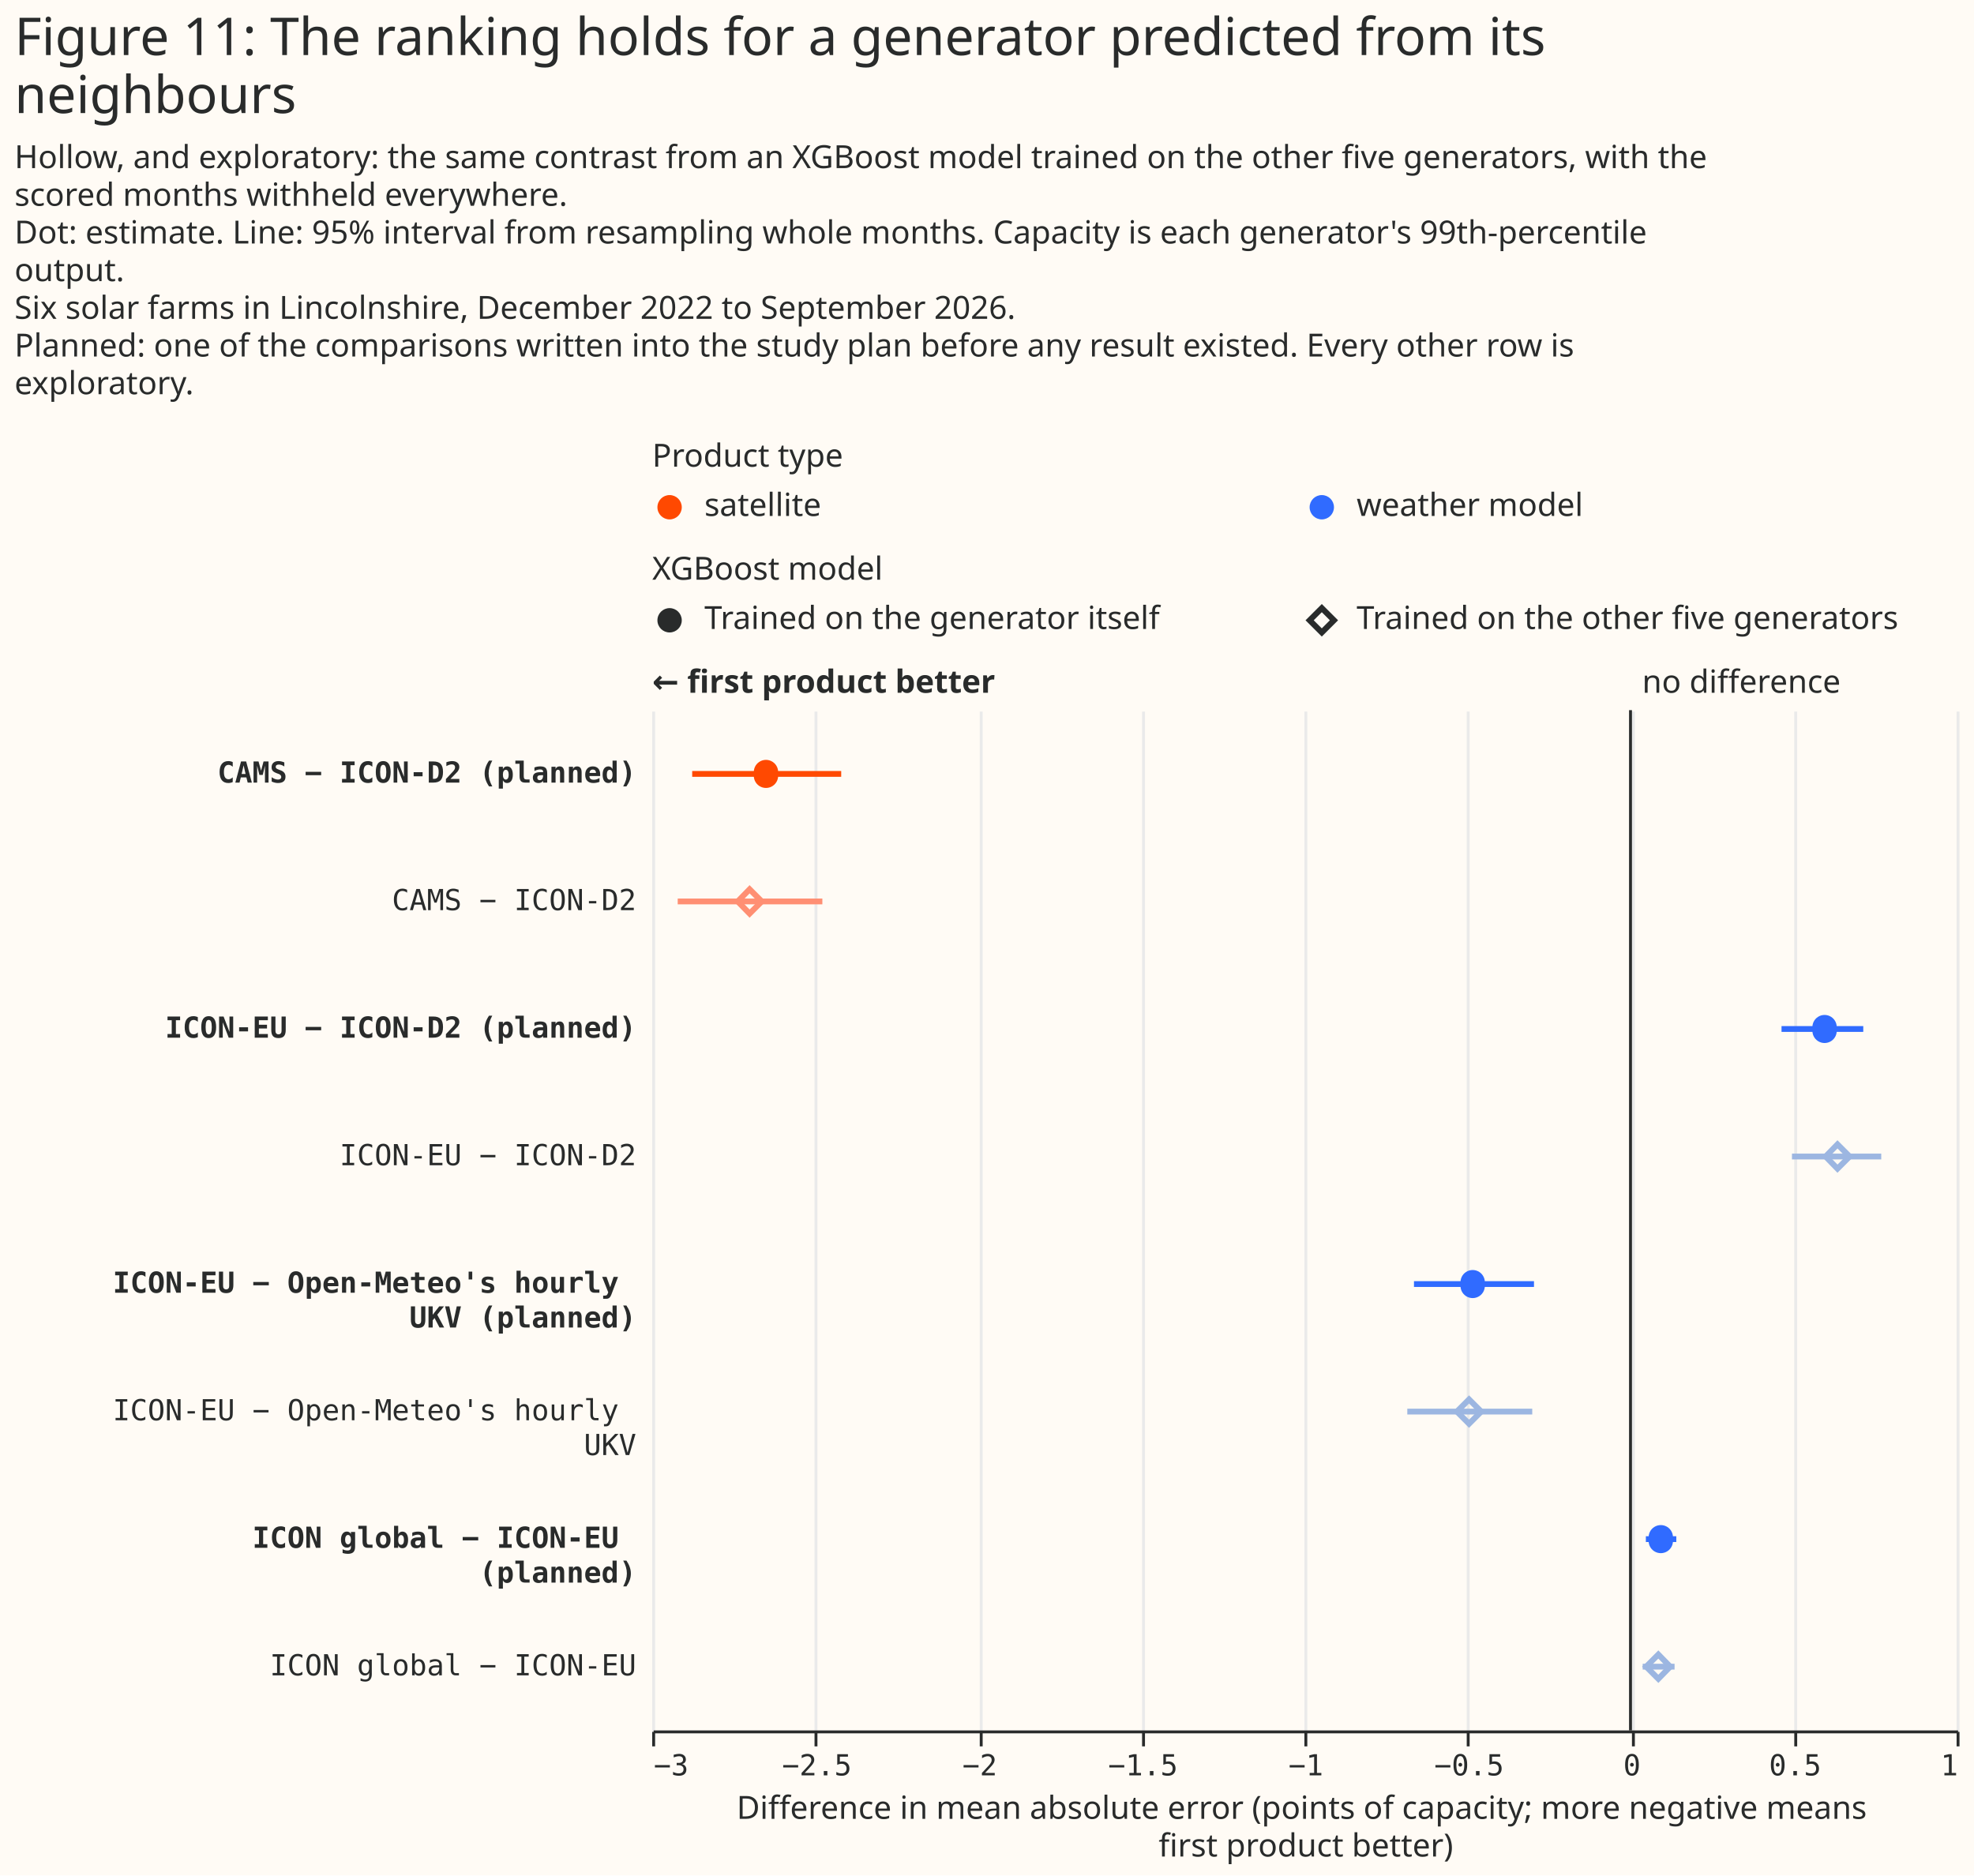
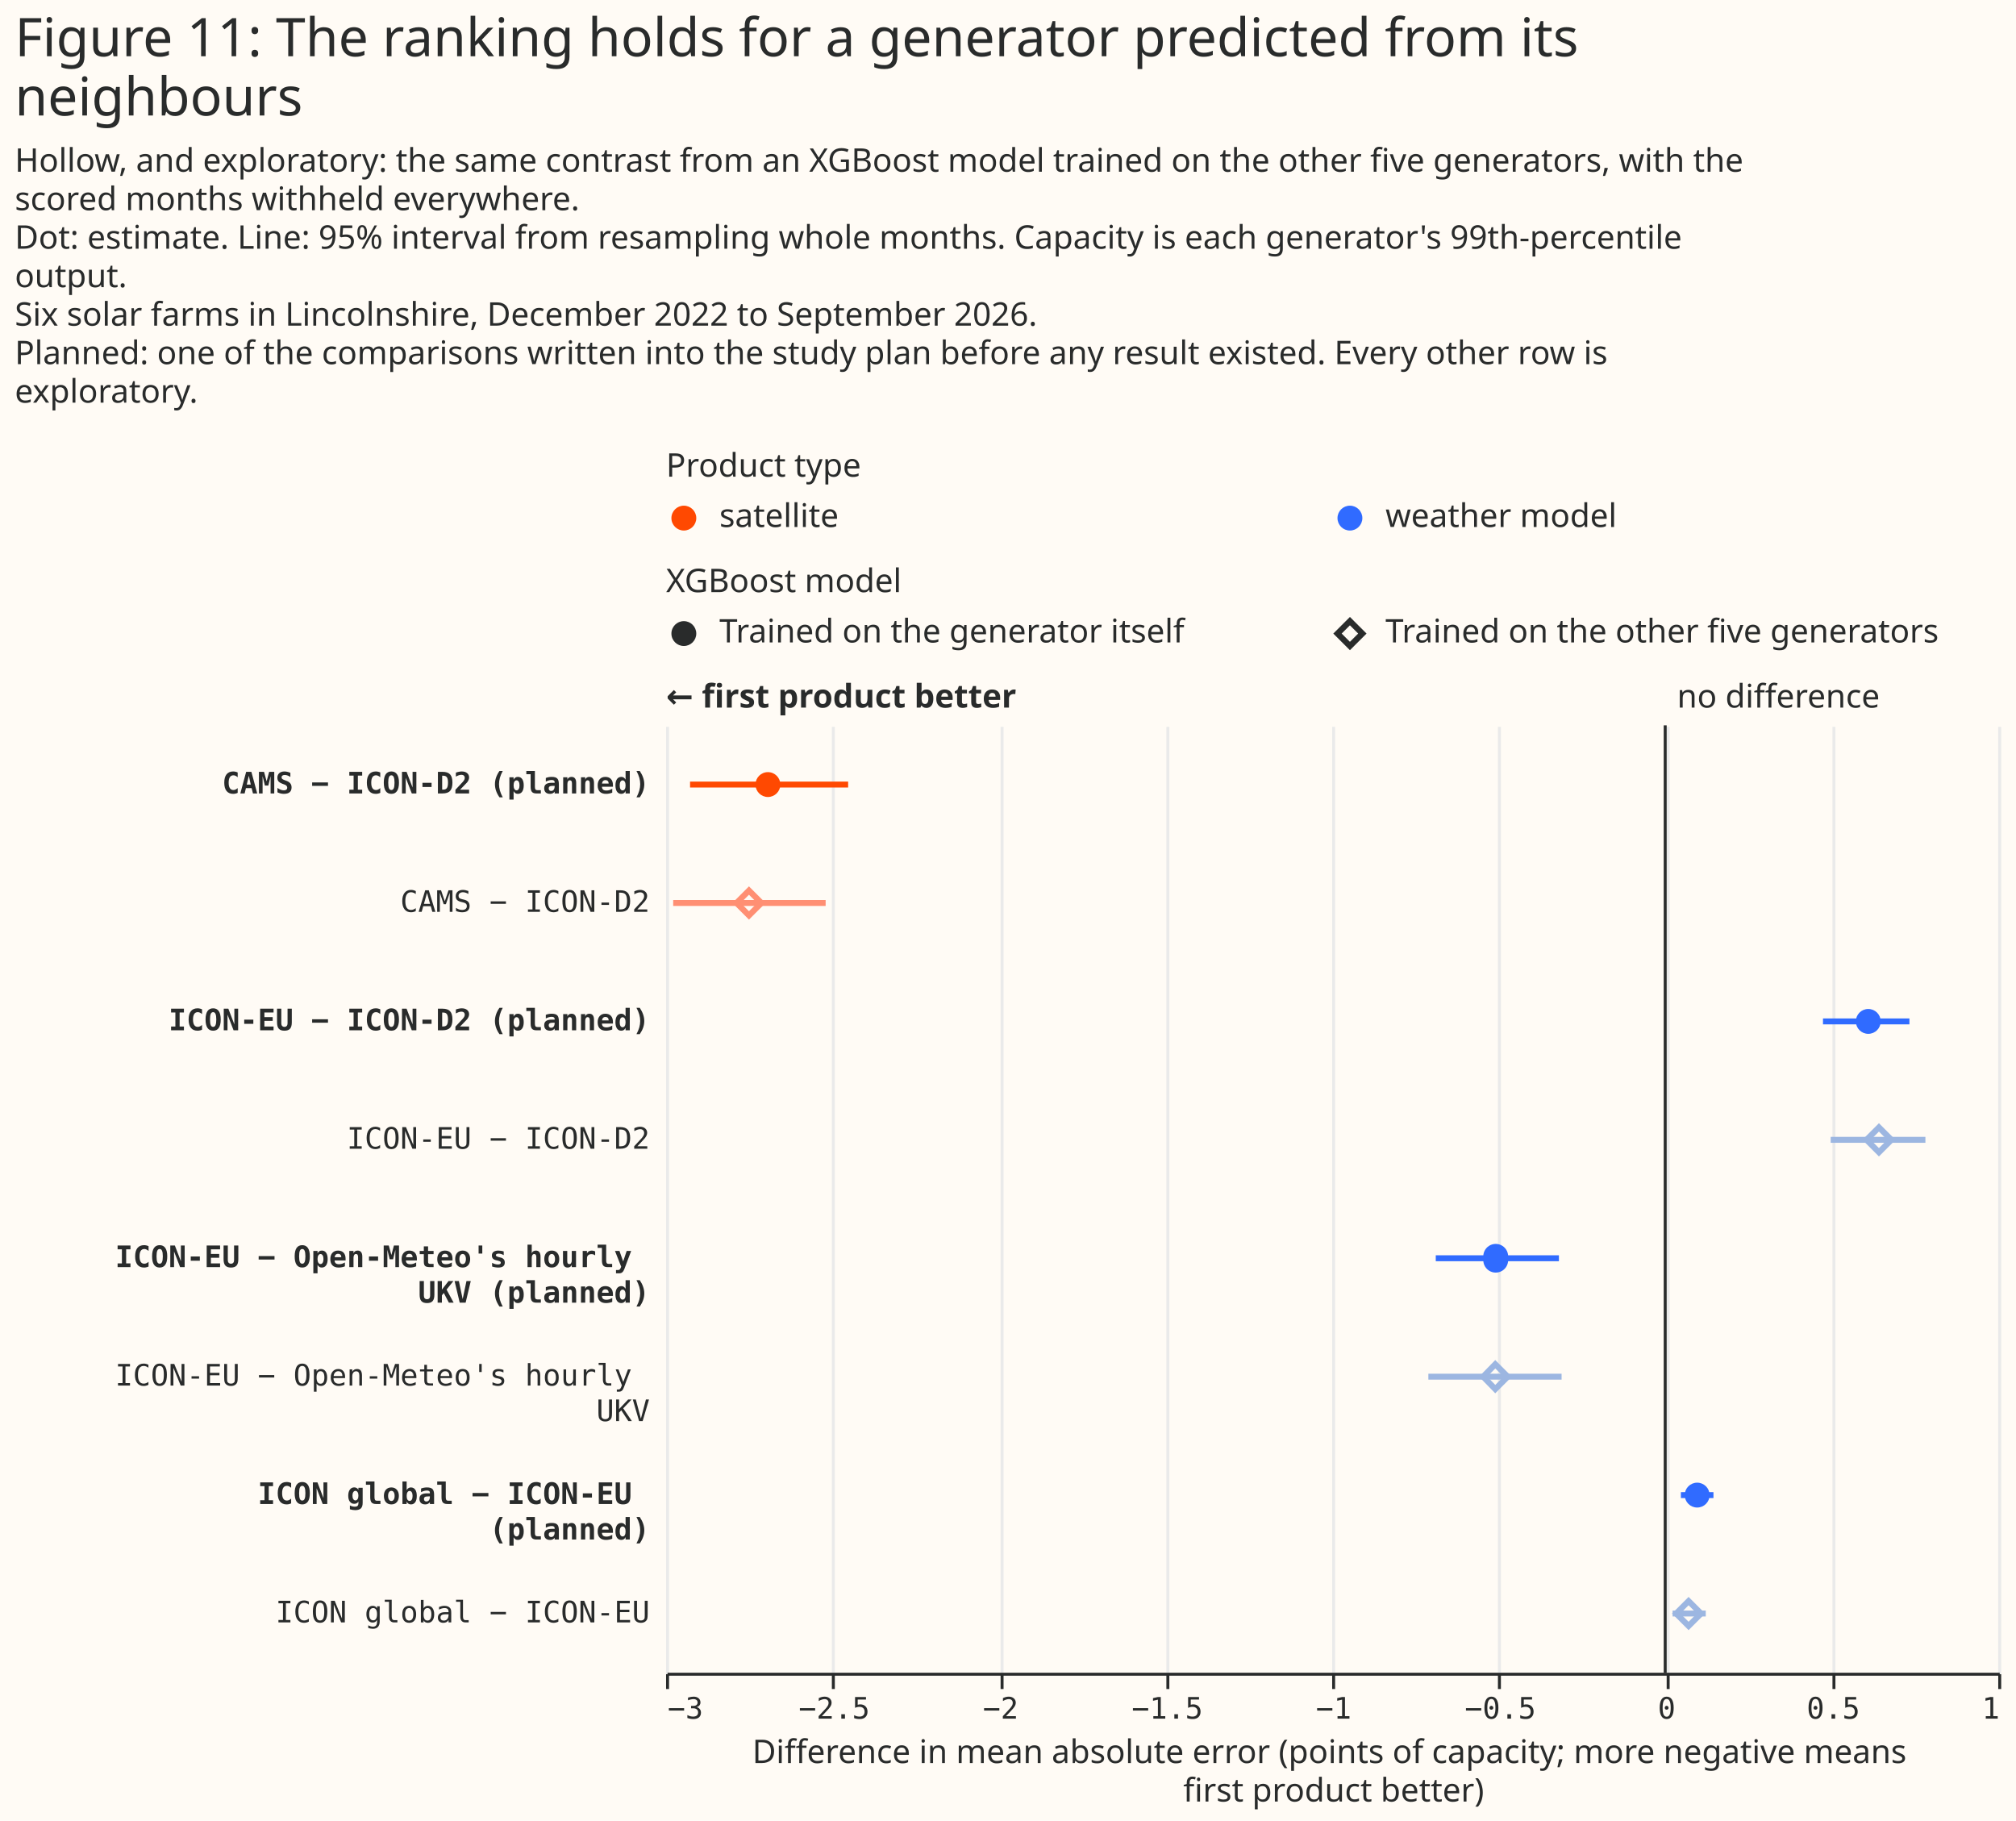
- <svg xmlns="http://www.w3.org/2000/svg" width="681" height="647" class="marks" viewBox="0 0 681 647">
-   <path fill="#fffbf5" d="M0 0h681v647H0z" />
+ <svg xmlns="http://www.w3.org/2000/svg" width="681" height="615" class="marks" viewBox="0 0 681 615">
+   <path fill="#fffbf5" d="M0 0h681v615H0z" />
  <g fill="none" stroke-miterlimit="10" aria-roledescription="group mark container" class="mark-group role-frame root">
    <path d="M225 167h450z" aria-hidden="true" class="background" />
    <g aria-roledescription="group mark container" class="mark-group role-scope concat_0_group">
      <g aria-roledescription="group mark container" class="mark-group role-scope concat_0_concat_0_group">
        <path fill="#fffbf5" d="M225 167h450v16H225Z" aria-hidden="true" class="background" />
        <g aria-roledescription="symbol mark container" class="mark-symbol role-mark concat_0_concat_0_layer_0_marks">
          <path fill="#ff4901" d="M235.2 175a4.2 4.2 0 1 1-8.4 0 4.2 4.2 0 1 1 8.4 0" aria-label="x: 6; colour: #FF4901; shape: circle" aria-roledescription="point" />
          <path fill="#306bff" d="M460.2 175a4.2 4.2 0 1 1-8.4 0 4.2 4.2 0 1 1 8.4 0" aria-label="x: 231; colour: #306BFF; shape: circle" aria-roledescription="point" />
        </g>
        <g fill="#292b2b" aria-roledescription="text mark container" class="mark-text role-mark concat_0_concat_0_layer_2_marks" font-family="Matter XH, DM Sans, sans-serif" font-size="11">
          <text aria-label="x: 6; label: satellite" aria-roledescription="text mark" transform="translate(243 178)">satellite</text>
          <text aria-label="x: 231; label: weather model" aria-roledescription="text mark" transform="translate(468 178)">weather model</text>
        </g>
        <g class="mark-group role-title">
          <text fill="#292b2b" aria-label="Title text 'Product type'" aria-roledescription="title" class="mark-text role-title-text" font-family="Matter XH, DM Sans, sans-serif" font-size="11" pointer-events="none" transform="translate(225 161)">Product type</text>
        </g>
      </g>
      <g aria-roledescription="group mark container" class="mark-group role-scope concat_0_concat_1_group">
        <path fill="#fffbf5" d="M225 206h450v16H225Z" aria-hidden="true" class="background" />
        <g aria-roledescription="symbol mark container" class="mark-symbol role-mark concat_0_concat_1_layer_0_marks">
          <path fill="#292b2b" d="M235.2 214a4.2 4.2 0 1 1-8.4 0 4.2 4.2 0 1 1 8.4 0" aria-label="x: 6; colour: #292B2B; shape: circle" aria-roledescription="point" />
        </g>
        <g aria-roledescription="symbol mark container" class="mark-symbol role-mark concat_0_concat_1_layer_1_marks">
          <path stroke="#292b2b" stroke-width="2" d="m451.8 214 4.2-4.2 4.2 4.2-4.2 4.2Z" aria-label="x: 231; colour: #292B2B; shape: diamond" aria-roledescription="point" />
        </g>
        <g fill="#292b2b" aria-roledescription="text mark container" class="mark-text role-mark concat_0_concat_1_layer_2_marks" font-family="Matter XH, DM Sans, sans-serif" font-size="11">
          <text aria-label="x: 6; label: Trained on the generator itself" aria-roledescription="text mark" transform="translate(243 217)">Trained on the generator itself</text>
          <text aria-label="x: 231; label: Trained on the other five generators" aria-roledescription="text mark" transform="translate(468 217)">Trained on the other five generators</text>
        </g>
        <g class="mark-group role-title">
          <text fill="#292b2b" aria-label="Title text 'XGBoost model'" aria-roledescription="title" class="mark-text role-title-text" font-family="Matter XH, DM Sans, sans-serif" font-size="11" pointer-events="none" transform="translate(225 200)">XGBoost model</text>
        </g>
      </g>
      <g aria-roledescription="group mark container" class="mark-group role-scope concat_0_concat_2_group">
-         <path fill="#fffbf5" d="M225 245h450v352H225Z" aria-hidden="true" class="background" />
+         <path fill="#fffbf5" d="M225 245h450v320H225Z" aria-hidden="true" class="background" />
        <g aria-hidden="true" class="mark-group role-axis">
-           <path stroke="#eaeaea" d="M225.5 597.5v-352m56 352v-352m57 352v-352m56 352v-352m56 352v-352m56 352v-352m57 352v-352m56 352v-352m56 352v-352" class="mark-rule role-axis-grid" pointer-events="none" />
+           <path stroke="#eaeaea" d="M225.5 565.5v-320m56 320v-320m57 320v-320m56 320v-320m56 320v-320m56 320v-320m57 320v-320m56 320v-320m56 320v-320" class="mark-rule role-axis-grid" pointer-events="none" />
        </g>
        <g aria-label="X-axis titled 'Difference in mean absolute error (points of capacity; more negative means first product better)' for a linear scale with values from −3 to 1" aria-roledescription="axis" class="mark-group role-axis" pointer-events="none">
-           <path stroke="#292b2b" d="M225.5 597.5v5m56-5v5m57-5v5m56-5v5m56-5v5m56-5v5m57-5v5m56-5v5m56-5v5" class="mark-rule role-axis-tick" />
+           <path stroke="#292b2b" d="M225.5 565.5v5m56-5v5m57-5v5m56-5v5m56-5v5m56-5v5m57-5v5m56-5v5m56-5v5" class="mark-rule role-axis-tick" />
          <g fill="#292b2b" class="mark-text role-axis-label" font-family="Matter Semi Mono, Roboto Mono, monospace" font-size="10">
-             <text transform="translate(225.5 612.5)">−3</text>
-             <text text-anchor="middle" transform="translate(281.8 612.5)">−2.5</text>
-             <text text-anchor="middle" transform="translate(338 612.5)">−2</text>
-             <text text-anchor="middle" transform="translate(394.3 612.5)">−1.5</text>
-             <text text-anchor="middle" transform="translate(450.5 612.5)">−1</text>
-             <text text-anchor="middle" transform="translate(506.8 612.5)">−0.5</text>
-             <text text-anchor="middle" transform="translate(563 612.5)">0</text>
-             <text text-anchor="middle" transform="translate(619.3 612.5)">0.5</text>
-             <text text-anchor="end" transform="translate(675.5 612.5)">1</text>
+             <text transform="translate(225.5 580.5)">−3</text>
+             <text text-anchor="middle" transform="translate(281.8 580.5)">−2.5</text>
+             <text text-anchor="middle" transform="translate(338 580.5)">−2</text>
+             <text text-anchor="middle" transform="translate(394.3 580.5)">−1.5</text>
+             <text text-anchor="middle" transform="translate(450.5 580.5)">−1</text>
+             <text text-anchor="middle" transform="translate(506.8 580.5)">−0.5</text>
+             <text text-anchor="middle" transform="translate(563 580.5)">0</text>
+             <text text-anchor="middle" transform="translate(619.3 580.5)">0.5</text>
+             <text text-anchor="end" transform="translate(675.5 580.5)">1</text>
          </g>
-           <path stroke="#292b2b" d="M225.5 597.5h450" class="mark-rule role-axis-domain" />
-           <text fill="#292b2b" class="mark-text role-axis-title" font-family="Matter XH, DM Sans, sans-serif" font-size="11" text-anchor="middle" transform="translate(450.5 627.5)">
+           <path stroke="#292b2b" d="M225.5 565.5h450" class="mark-rule role-axis-domain" />
+           <text fill="#292b2b" class="mark-text role-axis-title" font-family="Matter XH, DM Sans, sans-serif" font-size="11" text-anchor="middle" transform="translate(450.5 595.5)">
            <tspan>Difference in mean absolute error (points of capacity; more negative means</tspan>
            <tspan x="0" dy="13">first product better)</tspan>
          </text>
        </g>
        <g aria-label="Y-axis for a discrete scale with 8 values: CAMS − ICON-D2 (planned), CAMS − ICON-D2, ICON-EU − ICON-D2 (planned), ICON-EU − ICON-D2, ICON-EU − Open-Meteo's hourly UKV (planned), ending with ICON global − ICON-EU" aria-roledescription="axis" class="mark-group role-axis">
          <g fill="#292b2b" class="mark-text role-axis-label" font-family="Matter Semi Mono, Roboto Mono, monospace" font-size="10" pointer-events="none" text-anchor="end">
-             <text font-weight="bold" transform="translate(219.5 270)">CAMS − ICON-D2 (planned)</text>
-             <text transform="translate(219.5 314)">CAMS − ICON-D2</text>
-             <text font-weight="bold" transform="translate(219.5 358)">ICON-EU − ICON-D2 (planned)</text>
-             <text transform="translate(219.5 402)">ICON-EU − ICON-D2</text>
-             <text font-weight="bold" transform="translate(219.5 446)">
+             <text font-weight="bold" transform="translate(219.5 268)">CAMS − ICON-D2 (planned)</text>
+             <text transform="translate(219.5 308)">CAMS − ICON-D2</text>
+             <text font-weight="bold" transform="translate(219.5 348)">ICON-EU − ICON-D2 (planned)</text>
+             <text transform="translate(219.5 388)">ICON-EU − ICON-D2</text>
+             <text font-weight="bold" transform="translate(219.5 428)">
              <tspan>ICON-EU − Open-Meteo's hourly</tspan>
              <tspan x="0" dy="12">UKV (planned)</tspan>
            </text>
-             <text transform="translate(219.5 490)">
+             <text transform="translate(219.5 468)">
              <tspan>ICON-EU − Open-Meteo's hourly</tspan>
              <tspan x="0" dy="12">UKV</tspan>
            </text>
-             <text font-weight="bold" transform="translate(219.5 534)">
+             <text font-weight="bold" transform="translate(219.5 508)">
              <tspan>ICON global − ICON-EU</tspan>
              <tspan x="0" dy="12">(planned)</tspan>
            </text>
-             <text transform="translate(219.5 578)">ICON global − ICON-EU</text>
+             <text transform="translate(219.5 548)">ICON global − ICON-EU</text>
          </g>
        </g>
        <g aria-roledescription="rule mark container" class="mark-rule role-mark concat_0_concat_2_layer_0_marks">
-           <path stroke="#292b2b" d="M562.5 245v352" aria-label="x: 0" aria-roledescription="rule mark" />
+           <path stroke="#292b2b" d="M562.5 245v320" aria-label="x: 0" aria-roledescription="rule mark" />
        </g>
        <g aria-roledescription="text mark container" class="mark-text role-mark concat_0_concat_2_layer_1_marks">
          <text fill="#292b2b" aria-label="x: 0" aria-roledescription="text mark" font-family="Matter XH, DM Sans, sans-serif" font-size="11" transform="translate(566.5 239)">no difference</text>
        </g>
        <g aria-roledescription="text mark container" class="mark-text role-mark concat_0_concat_2_layer_2_marks">
          <text fill="#292b2b" aria-label="x: −3" aria-roledescription="text mark" font-family="Matter XH, DM Sans, sans-serif" font-size="11" font-weight="bold" transform="translate(225 239)">← first product better</text>
        </g>
        <g stroke-width="2" aria-hidden="true" class="mark-rule role-mark concat_0_concat_2_layer_3_marks" clip-path="url(#a)" transform="translate(225 245)">
-           <path stroke="#ff4901" d="M13.8 22h51.4" />
-           <path stroke="#ff8f73" d="M8.8 66h49.9" />
-           <path stroke="#306bff" d="M389.6 110h28.2" />
-           <path stroke="#9cb6e1" d="M393.2 154H424" />
-           <path stroke="#306bff" d="M262.8 198h41.4" />
-           <path stroke="#9cb6e1" d="M260.5 242h43.1" />
-           <path stroke="#306bff" d="M342.8 286h10.5" />
-           <path stroke="#9cb6e1" d="M341.7 330h11" />
+           <path stroke="#ff4901" d="M8.1 20h53.4" />
+           <path stroke="#ff8f73" d="M2.4 60h51.5" />
+           <path stroke="#306bff" d="M390.8 100H420" />
+           <path stroke="#9cb6e1" d="M393.4 140h32" />
+           <path stroke="#306bff" d="M260 180h41.6" />
+           <path stroke="#9cb6e1" d="M257.5 220h45" />
+           <path stroke="#306bff" d="M342.8 260h11" />
+           <path stroke="#9cb6e1" d="M340 300h11.2" />
        </g>
        <g aria-roledescription="symbol mark container" class="mark-symbol role-mark concat_0_concat_2_layer_4_marks" clip-path="url(#b)" transform="translate(225 245)">
-           <path fill="#ff4901" d="M43.4 22a4.2 4.2 0 1 1-8.3 0 4.2 4.2 0 1 1 8.3 0" aria-label="Difference in mean absolute error (points of capacity; more negative means, first product better): −2.65; label: CAMS − ICON-D2 (planned); shade: satellite; condition: Trained on the generator itself; Row: CAMS − ICON-D2 (planned); Estimate: −2.651; Lower 95%: −2.877; Upper 95%: −2.42" aria-roledescription="point" />
-           <path fill="#306bff" d="M408.6 110a4.2 4.2 0 1 1-8.3 0 4.2 4.2 0 1 1 8.3 0" aria-label="Difference in mean absolute error (points of capacity; more negative means, first product better): 0.59; label: ICON-EU − ICON-D2 (planned); shade: weather model; condition: Trained on the generator itself; Row: ICON-EU − ICON-D2 (planned); Estimate: 0.595; Lower 95%: 0.463; Upper 95%: 0.714" aria-roledescription="point" />
-           <path fill="#306bff" d="M287.2 198a4.2 4.2 0 1 1-8.3 0 4.2 4.2 0 1 1 8.3 0" aria-label="Difference in mean absolute error (points of capacity; more negative means, first product better): −0.48; label: ICON-EU − Open-Meteo's hourly UKV (planned); shade: weather model; condition: Trained on the generator itself; Row: ICON-EU − Open-Meteo's hourly UKV (planned); Estimate: −0.484; Lower 95%: −0.664; Upper 95%: −0.296" aria-roledescription="point" />
-           <path fill="#306bff" d="M352.1 286a4.2 4.2 0 1 1-8.3 0 4.2 4.2 0 1 1 8.3 0" aria-label="Difference in mean absolute error (points of capacity; more negative means, first product better): 0.09; label: ICON global − ICON-EU (planned); shade: weather model; condition: Trained on the generator itself; Row: ICON global − ICON-EU (planned); Estimate: 0.093; Lower 95%: 0.047; Upper 95%: 0.14" aria-roledescription="point" />
+           <path fill="#ff4901" d="M38.6 20a4.2 4.2 0 1 1-8.4 0 4.2 4.2 0 1 1 8.4 0" aria-label="Difference in mean absolute error (points of capacity; more negative means, first product better): −2.69; label: CAMS − ICON-D2 (planned); shade: satellite; condition: Trained on the generator itself; Row: CAMS − ICON-D2 (planned); Estimate: −2.694; Lower 95%: −2.928; Upper 95%: −2.453" aria-roledescription="point" />
+           <path fill="#306bff" d="M410.3 100a4.2 4.2 0 1 1-8.4 0 4.2 4.2 0 1 1 8.4 0" aria-label="Difference in mean absolute error (points of capacity; more negative means, first product better): 0.61; label: ICON-EU − ICON-D2 (planned); shade: weather model; condition: Trained on the generator itself; Row: ICON-EU − ICON-D2 (planned); Estimate: 0.61; Lower 95%: 0.474; Upper 95%: 0.733" aria-roledescription="point" />
+           <path fill="#306bff" d="M284.4 180a4.2 4.2 0 1 1-8.3 0 4.2 4.2 0 1 1 8.3 0" aria-label="Difference in mean absolute error (points of capacity; more negative means, first product better): −0.51; label: ICON-EU − Open-Meteo's hourly UKV (planned); shade: weather model; condition: Trained on the generator itself; Row: ICON-EU − Open-Meteo's hourly UKV (planned); Estimate: −0.509; Lower 95%: −0.689; Upper 95%: −0.319" aria-roledescription="point" />
+           <path fill="#306bff" d="M352.5 260a4.2 4.2 0 1 1-8.4 0 4.2 4.2 0 1 1 8.4 0" aria-label="Difference in mean absolute error (points of capacity; more negative means, first product better): 0.1; label: ICON global − ICON-EU (planned); shade: weather model; condition: Trained on the generator itself; Row: ICON global − ICON-EU (planned); Estimate: 0.096; Lower 95%: 0.047; Upper 95%: 0.145" aria-roledescription="point" />
        </g>
        <g stroke-width="2" aria-roledescription="symbol mark container" class="mark-symbol role-mark concat_0_concat_2_layer_5_marks" clip-path="url(#c)" transform="translate(225 245)">
-           <path stroke="#ff8f73" d="m29.5 66 4.1-4.2 4.2 4.2-4.2 4.2Z" aria-label="Difference in mean absolute error (points of capacity; more negative means, first product better): −2.7; label: CAMS − ICON-D2; shade: satellite, light; condition: Trained on the other five generators; Row: CAMS − ICON-D2; Estimate: −2.701; Lower 95%: −2.922; Upper 95%: −2.478" aria-roledescription="point" />
-           <path stroke="#9cb6e1" d="m404.8 154 4.1-4.2 4.2 4.2-4.2 4.2Z" aria-label="Difference in mean absolute error (points of capacity; more negative means, first product better): 0.64; label: ICON-EU − ICON-D2; shade: weather model, light; condition: Trained on the other five generators; Row: ICON-EU − ICON-D2; Estimate: 0.635; Lower 95%: 0.495; Upper 95%: 0.77" aria-roledescription="point" />
-           <path stroke="#9cb6e1" d="m277.6 242 4.2-4.2 4.2 4.2-4.2 4.2Z" aria-label="Difference in mean absolute error (points of capacity; more negative means, first product better): −0.49; label: ICON-EU − Open-Meteo's hourly UKV; shade: weather model, light; condition: Trained on the other five generators; Row: ICON-EU − Open-Meteo's hourly UKV; Estimate: −0.495; Lower 95%: −0.684; Upper 95%: −0.301" aria-roledescription="point" />
-           <path stroke="#9cb6e1" d="m342.9 330 4.2-4.2 4.1 4.2-4.1 4.2Z" aria-label="Difference in mean absolute error (points of capacity; more negative means, first product better): 0.09; label: ICON global − ICON-EU; shade: weather model, light; condition: Trained on the other five generators; Row: ICON global − ICON-EU; Estimate: 0.085; Lower 95%: 0.037; Upper 95%: 0.135" aria-roledescription="point" />
+           <path stroke="#ff8f73" d="m23.8 60 4.2-4.2 4.2 4.2-4.2 4.2Z" aria-label="Difference in mean absolute error (points of capacity; more negative means, first product better): −2.75; label: CAMS − ICON-D2; shade: satellite, light; condition: Trained on the other five generators; Row: CAMS − ICON-D2; Estimate: −2.751; Lower 95%: −2.979; Upper 95%: −2.521" aria-roledescription="point" />
+           <path stroke="#9cb6e1" d="m405.5 140 4.2-4.2 4.2 4.2-4.2 4.2Z" aria-label="Difference in mean absolute error (points of capacity; more negative means, first product better): 0.64; label: ICON-EU − ICON-D2; shade: weather model, light; condition: Trained on the other five generators; Row: ICON-EU − ICON-D2; Estimate: 0.642; Lower 95%: 0.497; Upper 95%: 0.781" aria-roledescription="point" />
+           <path stroke="#9cb6e1" d="m276 220 4.1-4.2 4.2 4.2-4.2 4.2Z" aria-label="Difference in mean absolute error (points of capacity; more negative means, first product better): −0.51; label: ICON-EU − Open-Meteo's hourly UKV; shade: weather model, light; condition: Trained on the other five generators; Row: ICON-EU − Open-Meteo's hourly UKV; Estimate: −0.51; Lower 95%: −0.711; Upper 95%: −0.312" aria-roledescription="point" />
+           <path stroke="#9cb6e1" d="m341.2 300 4.2-4.2 4.2 4.2-4.2 4.2Z" aria-label="Difference in mean absolute error (points of capacity; more negative means, first product better): 0.07; label: ICON global − ICON-EU; shade: weather model, light; condition: Trained on the other five generators; Row: ICON global − ICON-EU; Estimate: 0.07; Lower 95%: 0.023; Upper 95%: 0.122" aria-roledescription="point" />
        </g>
      </g>
    </g>
    <g fill="#292b2b" class="mark-group role-title" font-family="Matter XH, DM Sans, sans-serif" pointer-events="none">
      <text aria-label="Title text 'Figure 11: The ranking holds for a generator predicted from its neighbours'" aria-roledescription="title" class="mark-text role-title-text" font-size="18" transform="translate(5 19)">
        <tspan>Figure 11: The ranking holds for a generator predicted from its</tspan>
        <tspan x="0" dy="20">neighbours</tspan>
      </text>
      <text aria-label="Subtitle text 'Hollow, and exploratory: the same contrast from an XGBoost model trained on the other five generators, with the scored months withheld everywhere. Dot: estimate. Line: 95% interval from resampling whole months. Capacity is each generator's 99th-percentile output. Six solar farms in Lincolnshire, December 2022 to September 2026. Planned: one of the comparisons written into the study plan before any result existed. Every other row is exploratory.'" aria-roledescription="subtitle" class="mark-text role-title-subtitle" font-size="11" transform="translate(5 58)">
        <tspan>Hollow, and exploratory: the same contrast from an XGBoost model trained on the other five generators, with the</tspan>
        <tspan x="0" dy="13">scored months withheld everywhere.</tspan>
        <tspan x="0" dy="13">Dot: estimate. Line: 95% interval from resampling whole months. Capacity is each generator's 99th-percentile</tspan>
        <tspan x="0" dy="13">output.</tspan>
        <tspan x="0" dy="13">Six solar farms in Lincolnshire, December 2022 to September 2026.</tspan>
        <tspan x="0" dy="13">Planned: one of the comparisons written into the study plan before any result existed. Every other row is</tspan>
        <tspan x="0" dy="13">exploratory.</tspan>
      </text>
    </g>
  </g>
  <defs>
    <clipPath id="a">
-       <path d="M0 0h450v352H0z" />
+       <path d="M0 0h450v320H0z" />
    </clipPath>
    <clipPath id="b">
-       <path d="M0 0h450v352H0z" />
+       <path d="M0 0h450v320H0z" />
    </clipPath>
    <clipPath id="c">
-       <path d="M0 0h450v352H0z" />
+       <path d="M0 0h450v320H0z" />
    </clipPath>
  </defs>
</svg>
